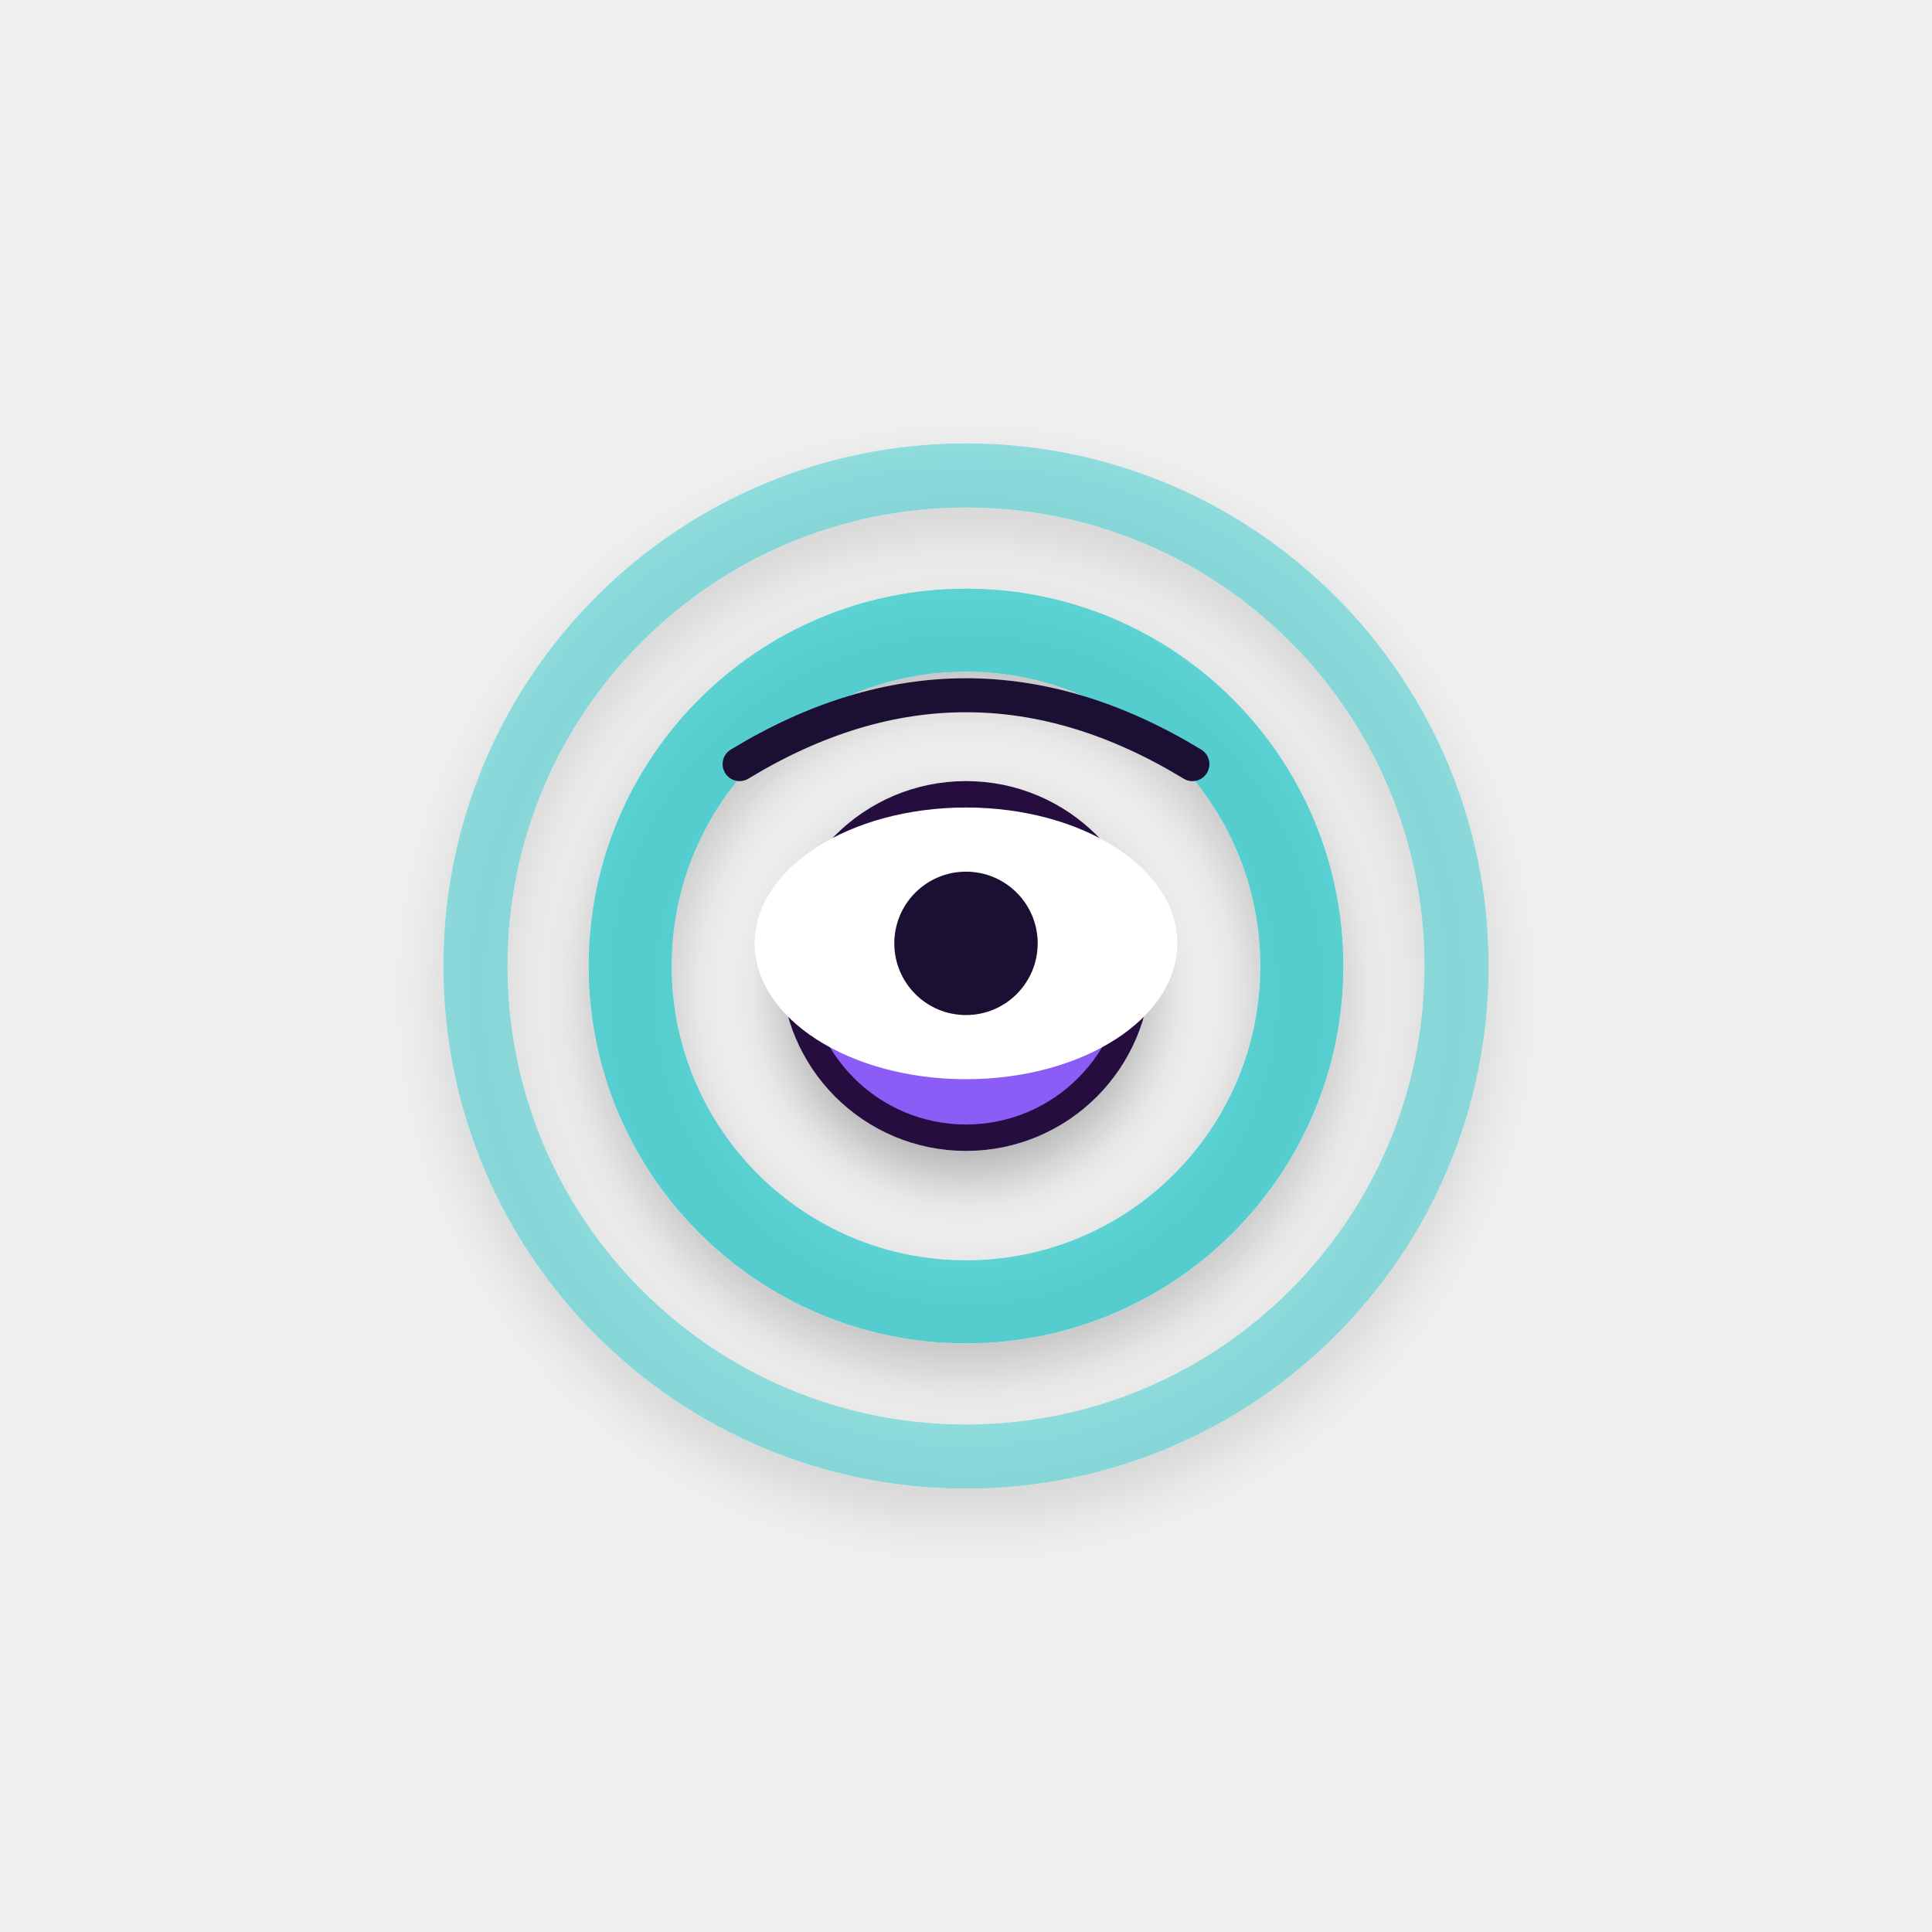
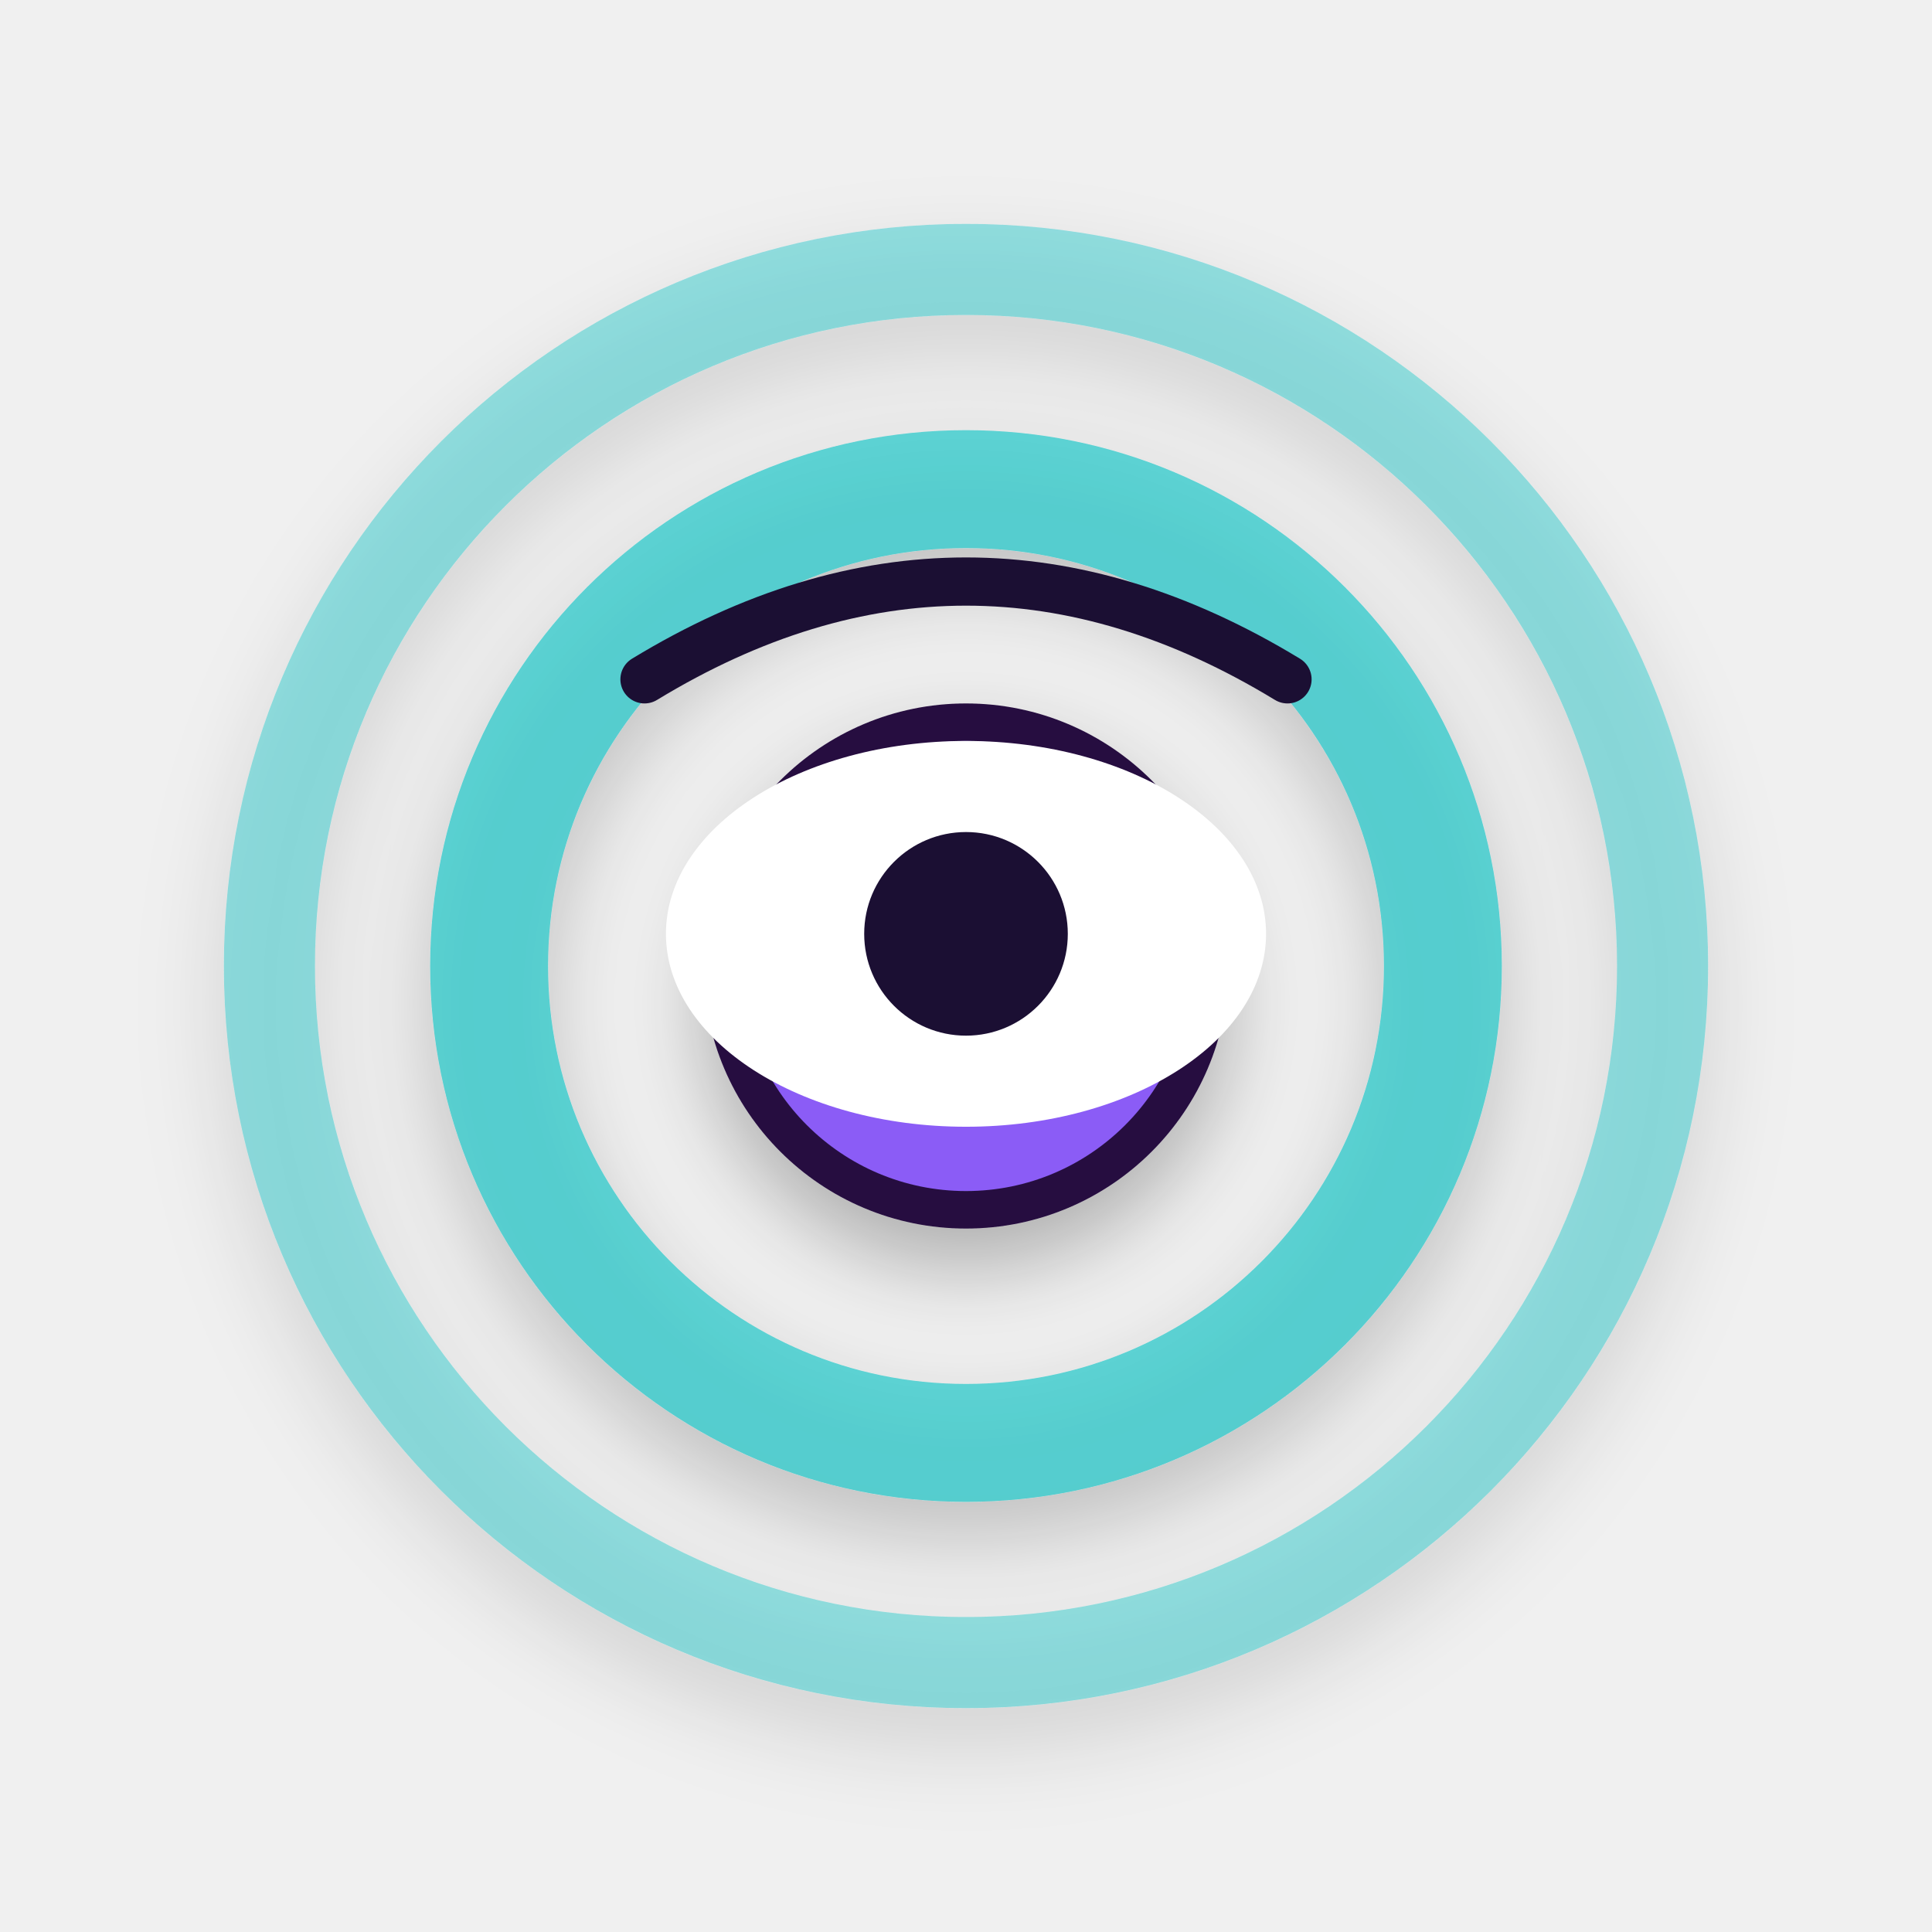
<svg xmlns="http://www.w3.org/2000/svg" viewBox="0 0 1024 1024" width="1024" height="1024" role="img" aria-label="Eyeball Avenue Fallback">
  <defs>
    <clipPath id="sq">
      <path d="M 350.06 0 L 673.94 0 C 774.74 0 825.13 0 879.39 17.15 L 879.39 17.15 C 938.62 38.71 985.29 85.38 1006.85 144.61 C 1024 198.87 1024 249.26 1024 350.06 L 1024 673.94 C 1024 774.74 1024 825.13 1006.85 879.39 L 1006.85 879.39 C 985.29 938.62 938.62 985.29 879.39 1006.85 C 825.13 1024 774.74 1024 673.94 1024 L 350.06 1024 C 249.26 1024 198.87 1024 144.61 1006.85 L 144.61 1006.85 C 85.38 985.29 38.71 938.62 17.15 879.39 C 0 825.13 0 774.74 0 673.94 L 0 350.06 C 0 249.26 0 198.87 17.15 144.61 L 17.15 144.61 C 38.71 85.38 85.38 38.71 144.61 17.15 C 198.87 0 249.26 0 350.06 0 Z" />
    </clipPath>
    <filter id="sheyeballavenuefallback" x="-20%" y="-20%" width="140%" height="140%">
      <feDropShadow dx="0" dy="14" stdDeviation="16" flood-color="#000" flood-opacity=".28" />
    </filter>
  </defs>
  <g clip-path="url(#sq)">
-     <g filter="url(#sheyeballavenuefallback)">
-       <g fill="none" stroke="#26113f" stroke-width="28" stroke-linecap="round" stroke-linejoin="round">
-         <circle cx="512" cy="512" r="260" fill="none" stroke="none" stroke-width="34" opacity=".46" />
-         <circle cx="512" cy="512" r="178" fill="none" stroke="none" stroke-width="44" opacity=".72" />
-         <circle cx="512" cy="512" r="84" fill="none" />
+     <g transform="translate(512 512) scale(1.42) translate(-512 -512)">
+       <g filter="url(#sheyeballavenuefallback)">
+         <g fill="none" stroke="#26113f" stroke-width="28" stroke-linecap="round" stroke-linejoin="round">
+           <circle cx="512" cy="512" r="260" fill="none" stroke="none" stroke-width="34" opacity=".46" />
+           <circle cx="512" cy="512" r="178" fill="none" stroke="none" stroke-width="44" opacity=".72" />
+           <circle cx="512" cy="512" r="84" fill="none" />
+         </g>
+         <circle cx="512" cy="512" r="260" fill="none" stroke="#27c7c9" stroke-width="34" opacity=".46" />
+         <circle cx="512" cy="512" r="178" fill="none" stroke="#27c7c9" stroke-width="44" opacity=".72" />
+         <circle cx="512" cy="512" r="84" fill="#8b5cf6" />
      </g>
-       <circle cx="512" cy="512" r="260" fill="none" stroke="#27c7c9" stroke-width="34" opacity=".46" />
-       <circle cx="512" cy="512" r="178" fill="none" stroke="#27c7c9" stroke-width="44" opacity=".72" />
-       <circle cx="512" cy="512" r="84" fill="#8b5cf6" />
+       <ellipse cx="512" cy="500" rx="112" ry="72" fill="#fff" />
+       <circle cx="512" cy="500" r="38" fill="#1b0f33" />
+       <path d="M392 405 Q512 332 632 405" fill="none" stroke="#1b0f33" stroke-width="18" stroke-linecap="round" />
    </g>
-     <ellipse cx="512" cy="500" rx="112" ry="72" fill="#fff" />
-     <circle cx="512" cy="500" r="38" fill="#1b0f33" />
-     <path d="M392 405 Q512 332 632 405" fill="none" stroke="#1b0f33" stroke-width="18" stroke-linecap="round" />
  </g>
</svg>
